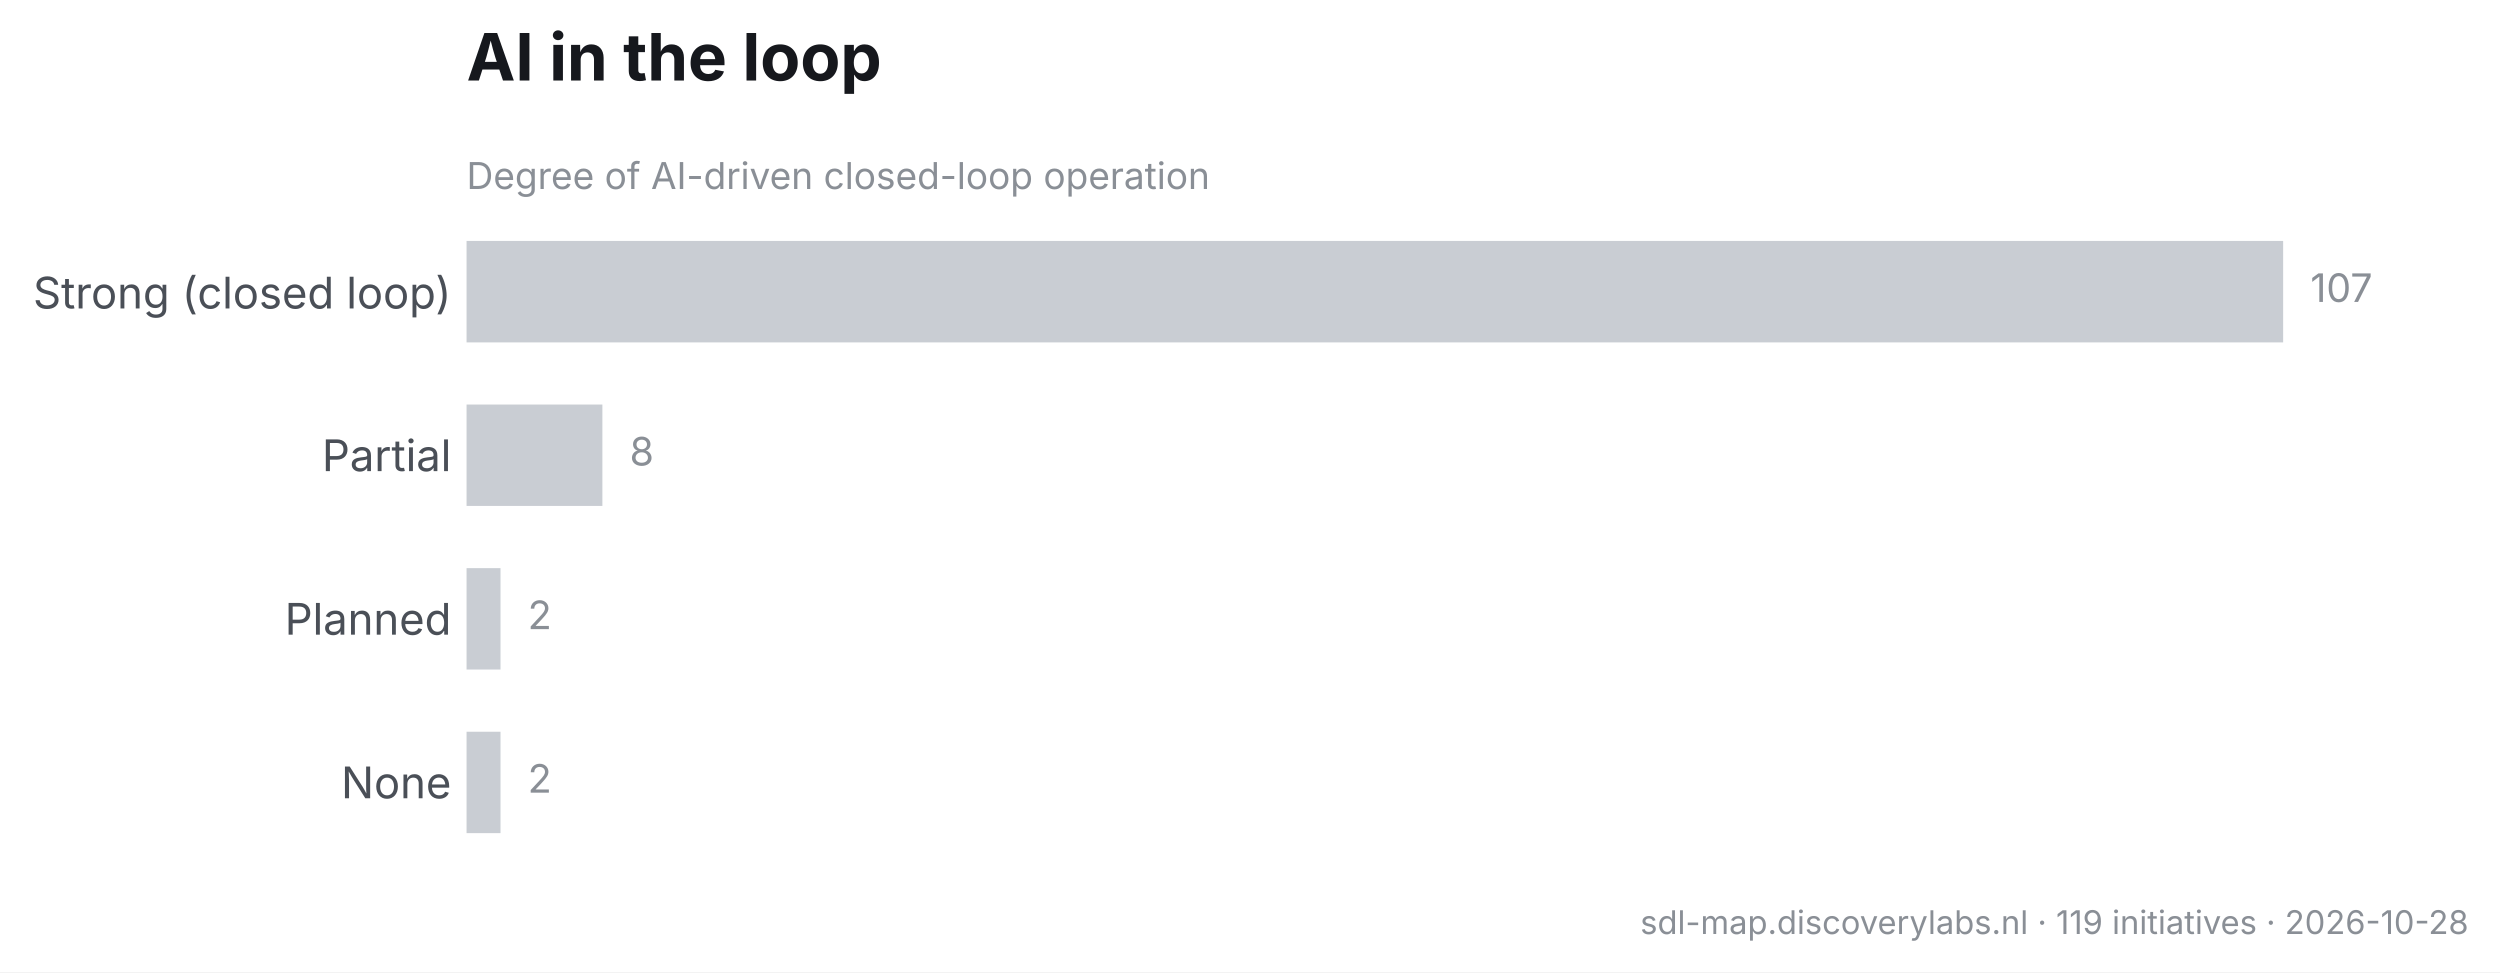
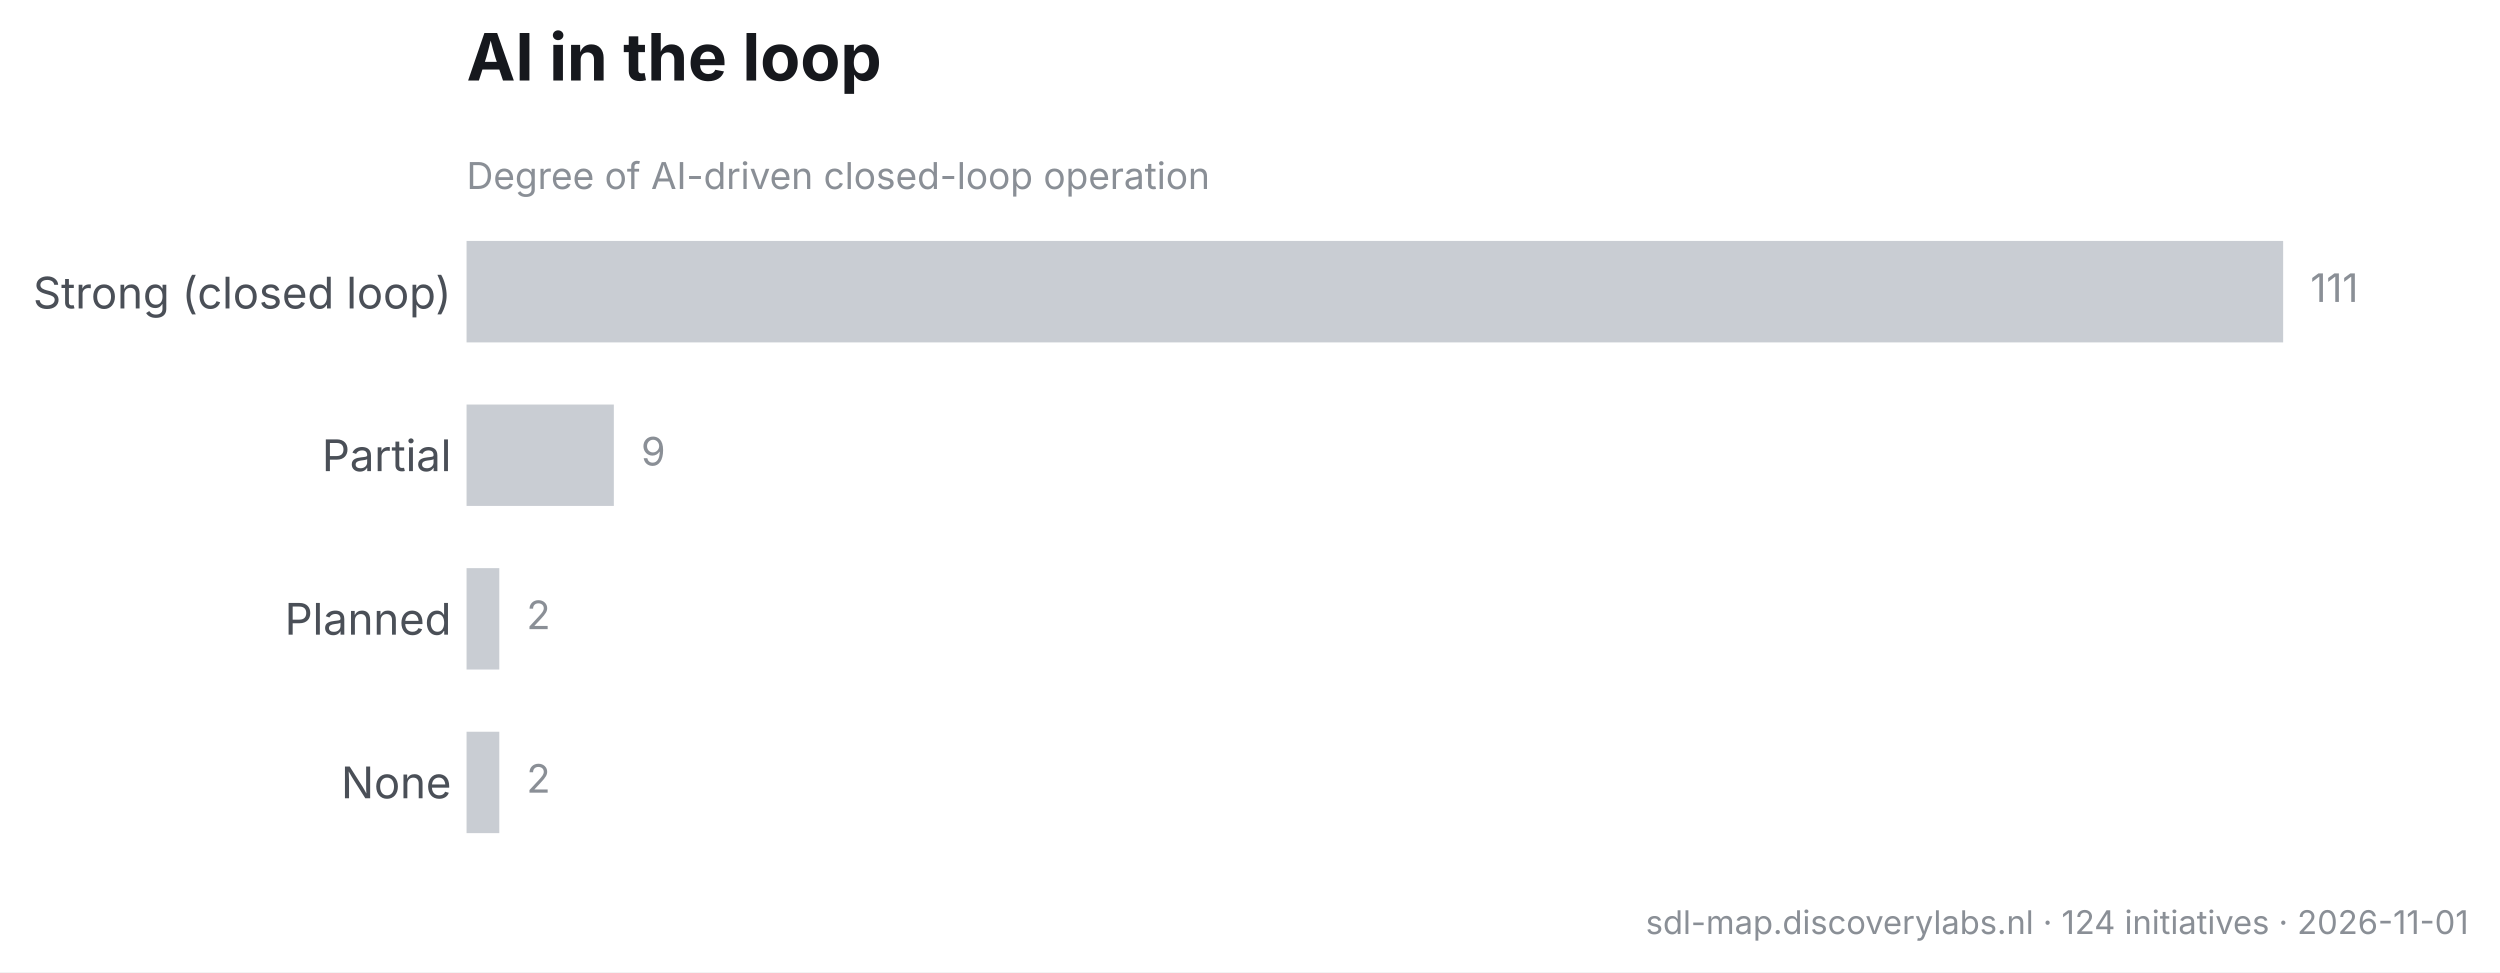
<svg xmlns="http://www.w3.org/2000/svg" width="573.399pt" height="222.984pt" viewBox="0 0 573.399 222.984" version="1.1">
  <defs>
    <style type="text/css">*{stroke-linejoin: round; stroke-linecap: butt}</style>
  </defs>
  <g id="figure_1">
    <g id="patch_1">
      <path d="M 0 222.984  L 573.399 222.984  L 573.399 0  L 0 0  z " style="fill: #ffffff" />
    </g>
    <g id="axes_1">
      <g id="patch_2">
        <path d="M 107.009 197.881  L 561.159 197.881  L 561.159 48.471  L 107.009 48.471  z " style="fill: #ffffff" />
      </g>
      <g id="matplotlib.axis_1" />
      <g id="matplotlib.axis_2">
        <g id="ytick_1">
          <g id="line2d_1" />
          <g id="text_1">
            <text style="font-size: 10px; font-family: 'Inter', 'Helvetica Neue', 'Arial', 'DejaVu Sans', 'Bitstream Vera Sans', 'Computer Modern Sans Serif', 'Lucida Grande', 'Verdana', 'Geneva', 'Lucid', 'Helvetica', 'Avant Garde', sans-serif; text-anchor: end; fill: #4a4f57" x="103.509" y="70.754" transform="rotate(-0 103.5094 70.75418)">Strong (closed loop)</text>
          </g>
        </g>
        <g id="ytick_2">
          <g id="line2d_2" />
          <g id="text_2">
            <text style="font-size: 10px; font-family: 'Inter', 'Helvetica Neue', 'Arial', 'DejaVu Sans', 'Bitstream Vera Sans', 'Computer Modern Sans Serif', 'Lucida Grande', 'Verdana', 'Geneva', 'Lucid', 'Helvetica', 'Avant Garde', sans-serif; text-anchor: end; fill: #4a4f57" x="103.509" y="108.053" transform="rotate(-0 103.5094 108.0528)">Partial</text>
          </g>
        </g>
        <g id="ytick_3">
          <g id="line2d_3" />
          <g id="text_3">
            <text style="font-size: 10px; font-family: 'Inter', 'Helvetica Neue', 'Arial', 'DejaVu Sans', 'Bitstream Vera Sans', 'Computer Modern Sans Serif', 'Lucida Grande', 'Verdana', 'Geneva', 'Lucid', 'Helvetica', 'Avant Garde', sans-serif; text-anchor: end; fill: #4a4f57" x="103.509" y="145.574" transform="rotate(-0 103.5094 145.574)">Planned</text>
          </g>
        </g>
        <g id="ytick_4">
          <g id="line2d_4" />
          <g id="text_4">
            <text style="font-size: 10px; font-family: 'Inter', 'Helvetica Neue', 'Arial', 'DejaVu Sans', 'Bitstream Vera Sans', 'Computer Modern Sans Serif', 'Lucida Grande', 'Verdana', 'Geneva', 'Lucid', 'Helvetica', 'Avant Garde', sans-serif; text-anchor: end; fill: #4a4f57" x="103.509" y="183.095" transform="rotate(-0 103.5094 183.0953)">None</text>
          </g>
        </g>
      </g>
      <g id="patch_3">
-         <path d="M 107.009 55.262  L 523.661 55.262  L 523.661 78.526  L 107.009 78.526  z " clip-path="url(#p2a4fc23126)" style="fill: #c9cdd3" />
+         <path d="M 107.009 55.262  L 523.661 55.262  L 523.661 78.526  L 107.009 78.526  z " clip-path="url(#p6399b644a9)" style="fill: #c9cdd3" />
      </g>
      <g id="patch_4">
-         <path d="M 107.009 92.784  L 138.161 92.784  L 138.161 116.047  L 107.009 116.047  z " clip-path="url(#p2a4fc23126)" style="fill: #c9cdd3" />
+         <path d="M 107.009 92.784  L 140.792 92.784  L 140.792 116.047  L 107.009 116.047  z " clip-path="url(#p6399b644a9)" style="fill: #c9cdd3" />
      </g>
      <g id="patch_5">
-         <path d="M 107.009 130.305  L 114.797 130.305  L 114.797 153.568  L 107.009 153.568  z " clip-path="url(#p2a4fc23126)" style="fill: #c9cdd3" />
+         <path d="M 107.009 130.305  L 114.517 130.305  L 114.517 153.568  L 107.009 153.568  z " clip-path="url(#p6399b644a9)" style="fill: #c9cdd3" />
      </g>
      <g id="patch_6">
-         <path d="M 107.009 167.826  L 114.797 167.826  L 114.797 191.089  L 107.009 191.089  z " clip-path="url(#p2a4fc23126)" style="fill: #c9cdd3" />
+         <path d="M 107.009 167.826  L 114.517 167.826  L 114.517 191.089  L 107.009 191.089  z " clip-path="url(#p6399b644a9)" style="fill: #c9cdd3" />
      </g>
      <g id="text_5">
-         <text style="font-size: 9px; font-family: 'Inter', 'Helvetica Neue', 'Arial', 'DejaVu Sans', 'Bitstream Vera Sans', 'Computer Modern Sans Serif', 'Lucida Grande', 'Verdana', 'Geneva', 'Lucid', 'Helvetica', 'Avant Garde', sans-serif; text-anchor: start; fill: #8a8f96" x="529.911" y="69.249" transform="rotate(-0 529.9105 69.24949)">107</text>
+         <text style="font-size: 9px; font-family: 'Inter', 'Helvetica Neue', 'Arial', 'DejaVu Sans', 'Bitstream Vera Sans', 'Computer Modern Sans Serif', 'Lucida Grande', 'Verdana', 'Geneva', 'Lucid', 'Helvetica', 'Avant Garde', sans-serif; text-anchor: start; fill: #8a8f96" x="529.911" y="69.249" transform="rotate(-0 529.9105 69.24949)">111</text>
      </g>
      <g id="text_6">
-         <text style="font-size: 9px; font-family: 'Inter', 'Helvetica Neue', 'Arial', 'DejaVu Sans', 'Bitstream Vera Sans', 'Computer Modern Sans Serif', 'Lucida Grande', 'Verdana', 'Geneva', 'Lucid', 'Helvetica', 'Avant Garde', sans-serif; text-anchor: start; fill: #8a8f96" x="144.411" y="106.771" transform="rotate(-0 144.4107 106.7707)">8</text>
+         <text style="font-size: 9px; font-family: 'Inter', 'Helvetica Neue', 'Arial', 'DejaVu Sans', 'Bitstream Vera Sans', 'Computer Modern Sans Serif', 'Lucida Grande', 'Verdana', 'Geneva', 'Lucid', 'Helvetica', 'Avant Garde', sans-serif; text-anchor: start; fill: #8a8f96" x="147.042" y="106.771" transform="rotate(-0 147.0417 106.7707)">9</text>
      </g>
      <g id="text_7">
-         <text style="font-size: 9px; font-family: 'Inter', 'Helvetica Neue', 'Arial', 'DejaVu Sans', 'Bitstream Vera Sans', 'Computer Modern Sans Serif', 'Lucida Grande', 'Verdana', 'Geneva', 'Lucid', 'Helvetica', 'Avant Garde', sans-serif; text-anchor: start; fill: #8a8f96" x="121.047" y="144.292" transform="rotate(-0 121.047 144.292)">2</text>
+         <text style="font-size: 9px; font-family: 'Inter', 'Helvetica Neue', 'Arial', 'DejaVu Sans', 'Bitstream Vera Sans', 'Computer Modern Sans Serif', 'Lucida Grande', 'Verdana', 'Geneva', 'Lucid', 'Helvetica', 'Avant Garde', sans-serif; text-anchor: start; fill: #8a8f96" x="120.766" y="144.292" transform="rotate(-0 120.7664 144.292)">2</text>
      </g>
      <g id="text_8">
-         <text style="font-size: 9px; font-family: 'Inter', 'Helvetica Neue', 'Arial', 'DejaVu Sans', 'Bitstream Vera Sans', 'Computer Modern Sans Serif', 'Lucida Grande', 'Verdana', 'Geneva', 'Lucid', 'Helvetica', 'Avant Garde', sans-serif; text-anchor: start; fill: #8a8f96" x="121.047" y="181.813" transform="rotate(-0 121.047 181.8132)">2</text>
+         <text style="font-size: 9px; font-family: 'Inter', 'Helvetica Neue', 'Arial', 'DejaVu Sans', 'Bitstream Vera Sans', 'Computer Modern Sans Serif', 'Lucida Grande', 'Verdana', 'Geneva', 'Lucid', 'Helvetica', 'Avant Garde', sans-serif; text-anchor: start; fill: #8a8f96" x="120.766" y="181.813" transform="rotate(-0 120.7664 181.8132)">2</text>
      </g>
      <g id="text_9">
        <text style="font-size: 8.5px; font-family: 'Inter', 'Helvetica Neue', 'Arial', 'DejaVu Sans', 'Bitstream Vera Sans', 'Computer Modern Sans Serif', 'Lucida Grande', 'Verdana', 'Geneva', 'Lucid', 'Helvetica', 'Avant Garde', sans-serif; text-anchor: start; fill: #8a8f96" x="107.009" y="43.35" transform="rotate(-0 107.0094 43.34994)">Degree of AI-driven closed-loop operation</text>
      </g>
      <g id="text_10">
        <text style="font-weight: 650; font-size: 15px; font-family: 'Inter', 'Helvetica Neue', 'Arial', 'DejaVu Sans', 'Bitstream Vera Sans', 'Computer Modern Sans Serif', 'Lucida Grande', 'Verdana', 'Geneva', 'Lucid', 'Helvetica', 'Avant Garde', sans-serif; text-anchor: start; fill: #16181d" x="107.009" y="18.471" transform="rotate(-0 107.0094 18.47109)">AI in the loop</text>
      </g>
    </g>
    <g id="text_11">
-       <text style="font-size: 7.5px; font-family: 'Inter', 'Helvetica Neue', 'Arial', 'DejaVu Sans', 'Bitstream Vera Sans', 'Computer Modern Sans Serif', 'Lucida Grande', 'Verdana', 'Geneva', 'Lucid', 'Helvetica', 'Avant Garde', sans-serif; text-anchor: end; fill: #8a8f96" x="566.199" y="214.225" transform="rotate(-0 566.1994 214.2247)">sdl-map.discoverylabs.nl · 119 initiatives · 2026-10-28</text>
+       <text style="font-size: 7.5px; font-family: 'Inter', 'Helvetica Neue', 'Arial', 'DejaVu Sans', 'Bitstream Vera Sans', 'Computer Modern Sans Serif', 'Lucida Grande', 'Verdana', 'Geneva', 'Lucid', 'Helvetica', 'Avant Garde', sans-serif; text-anchor: end; fill: #8a8f96" x="566.199" y="214.225" transform="rotate(-0 566.1994 214.2247)">sdl-map.discoverylabs.nl · 124 initiatives · 2026-11-01</text>
    </g>
  </g>
  <defs>
-     <clipPath id="p2a4fc23126">
+     <clipPath id="p6399b644a9">
      <rect x="107.009" y="48.471" width="454.15" height="149.41" />
    </clipPath>
  </defs>
</svg>
